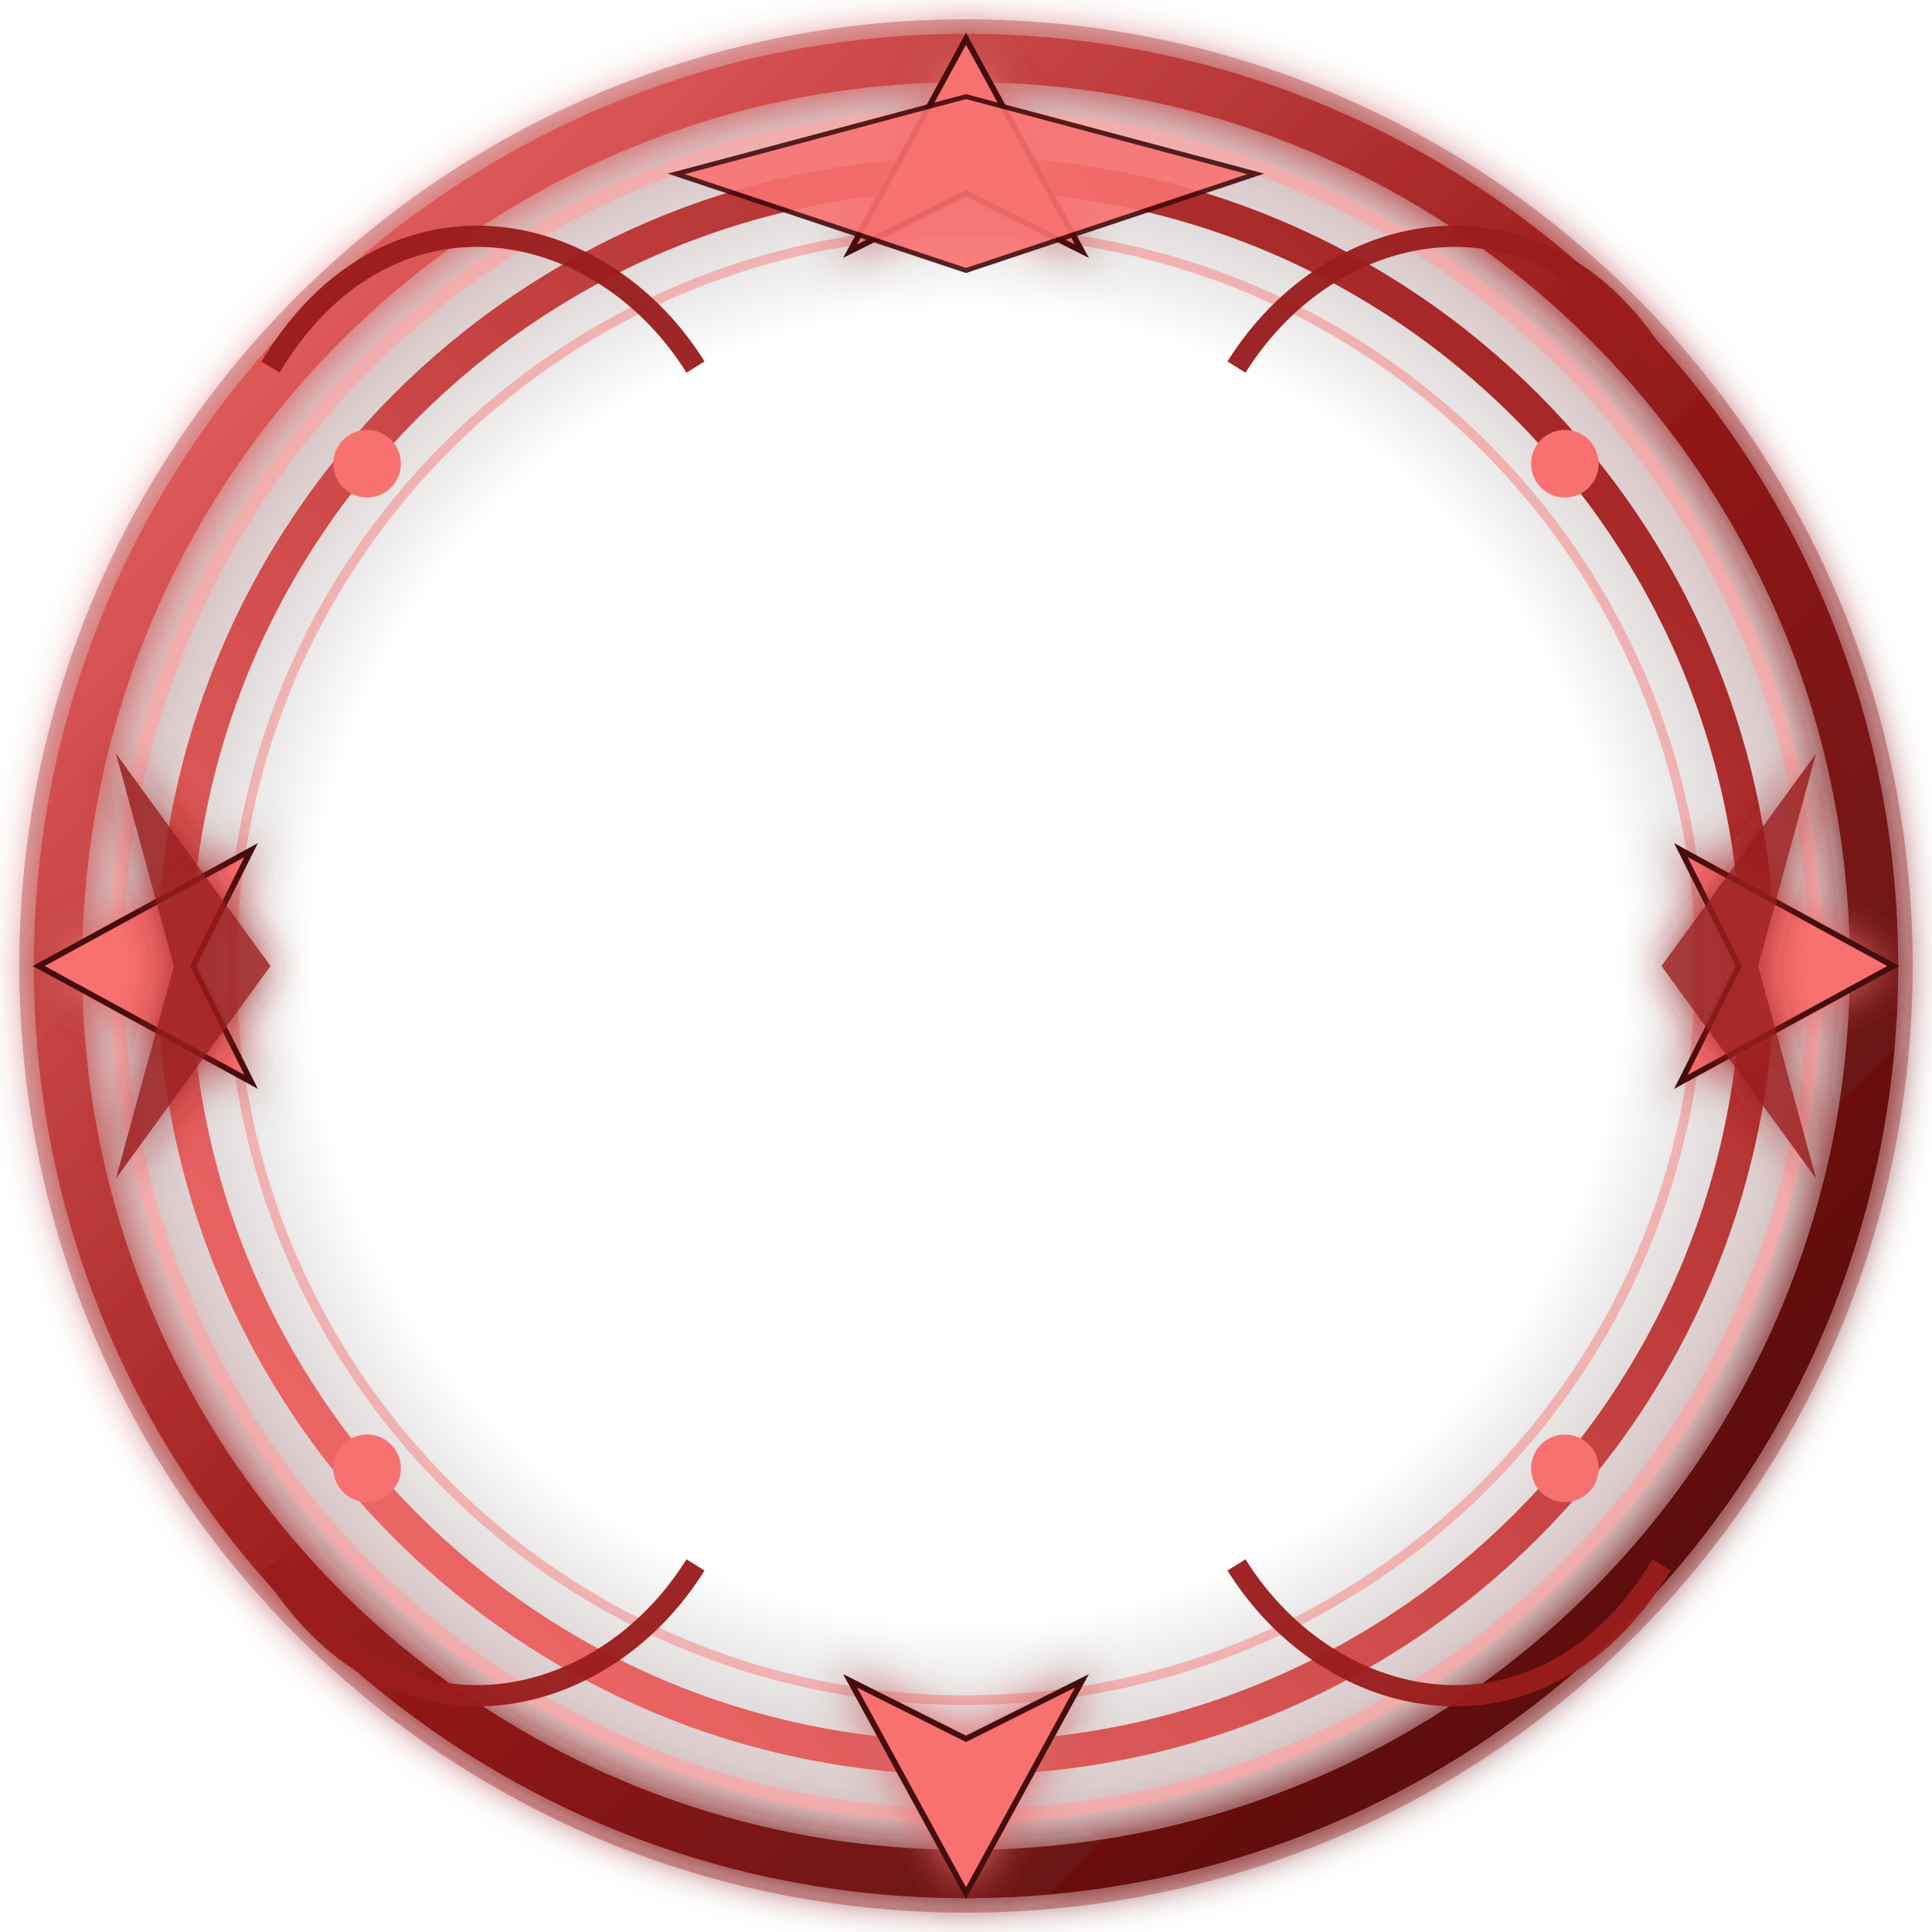
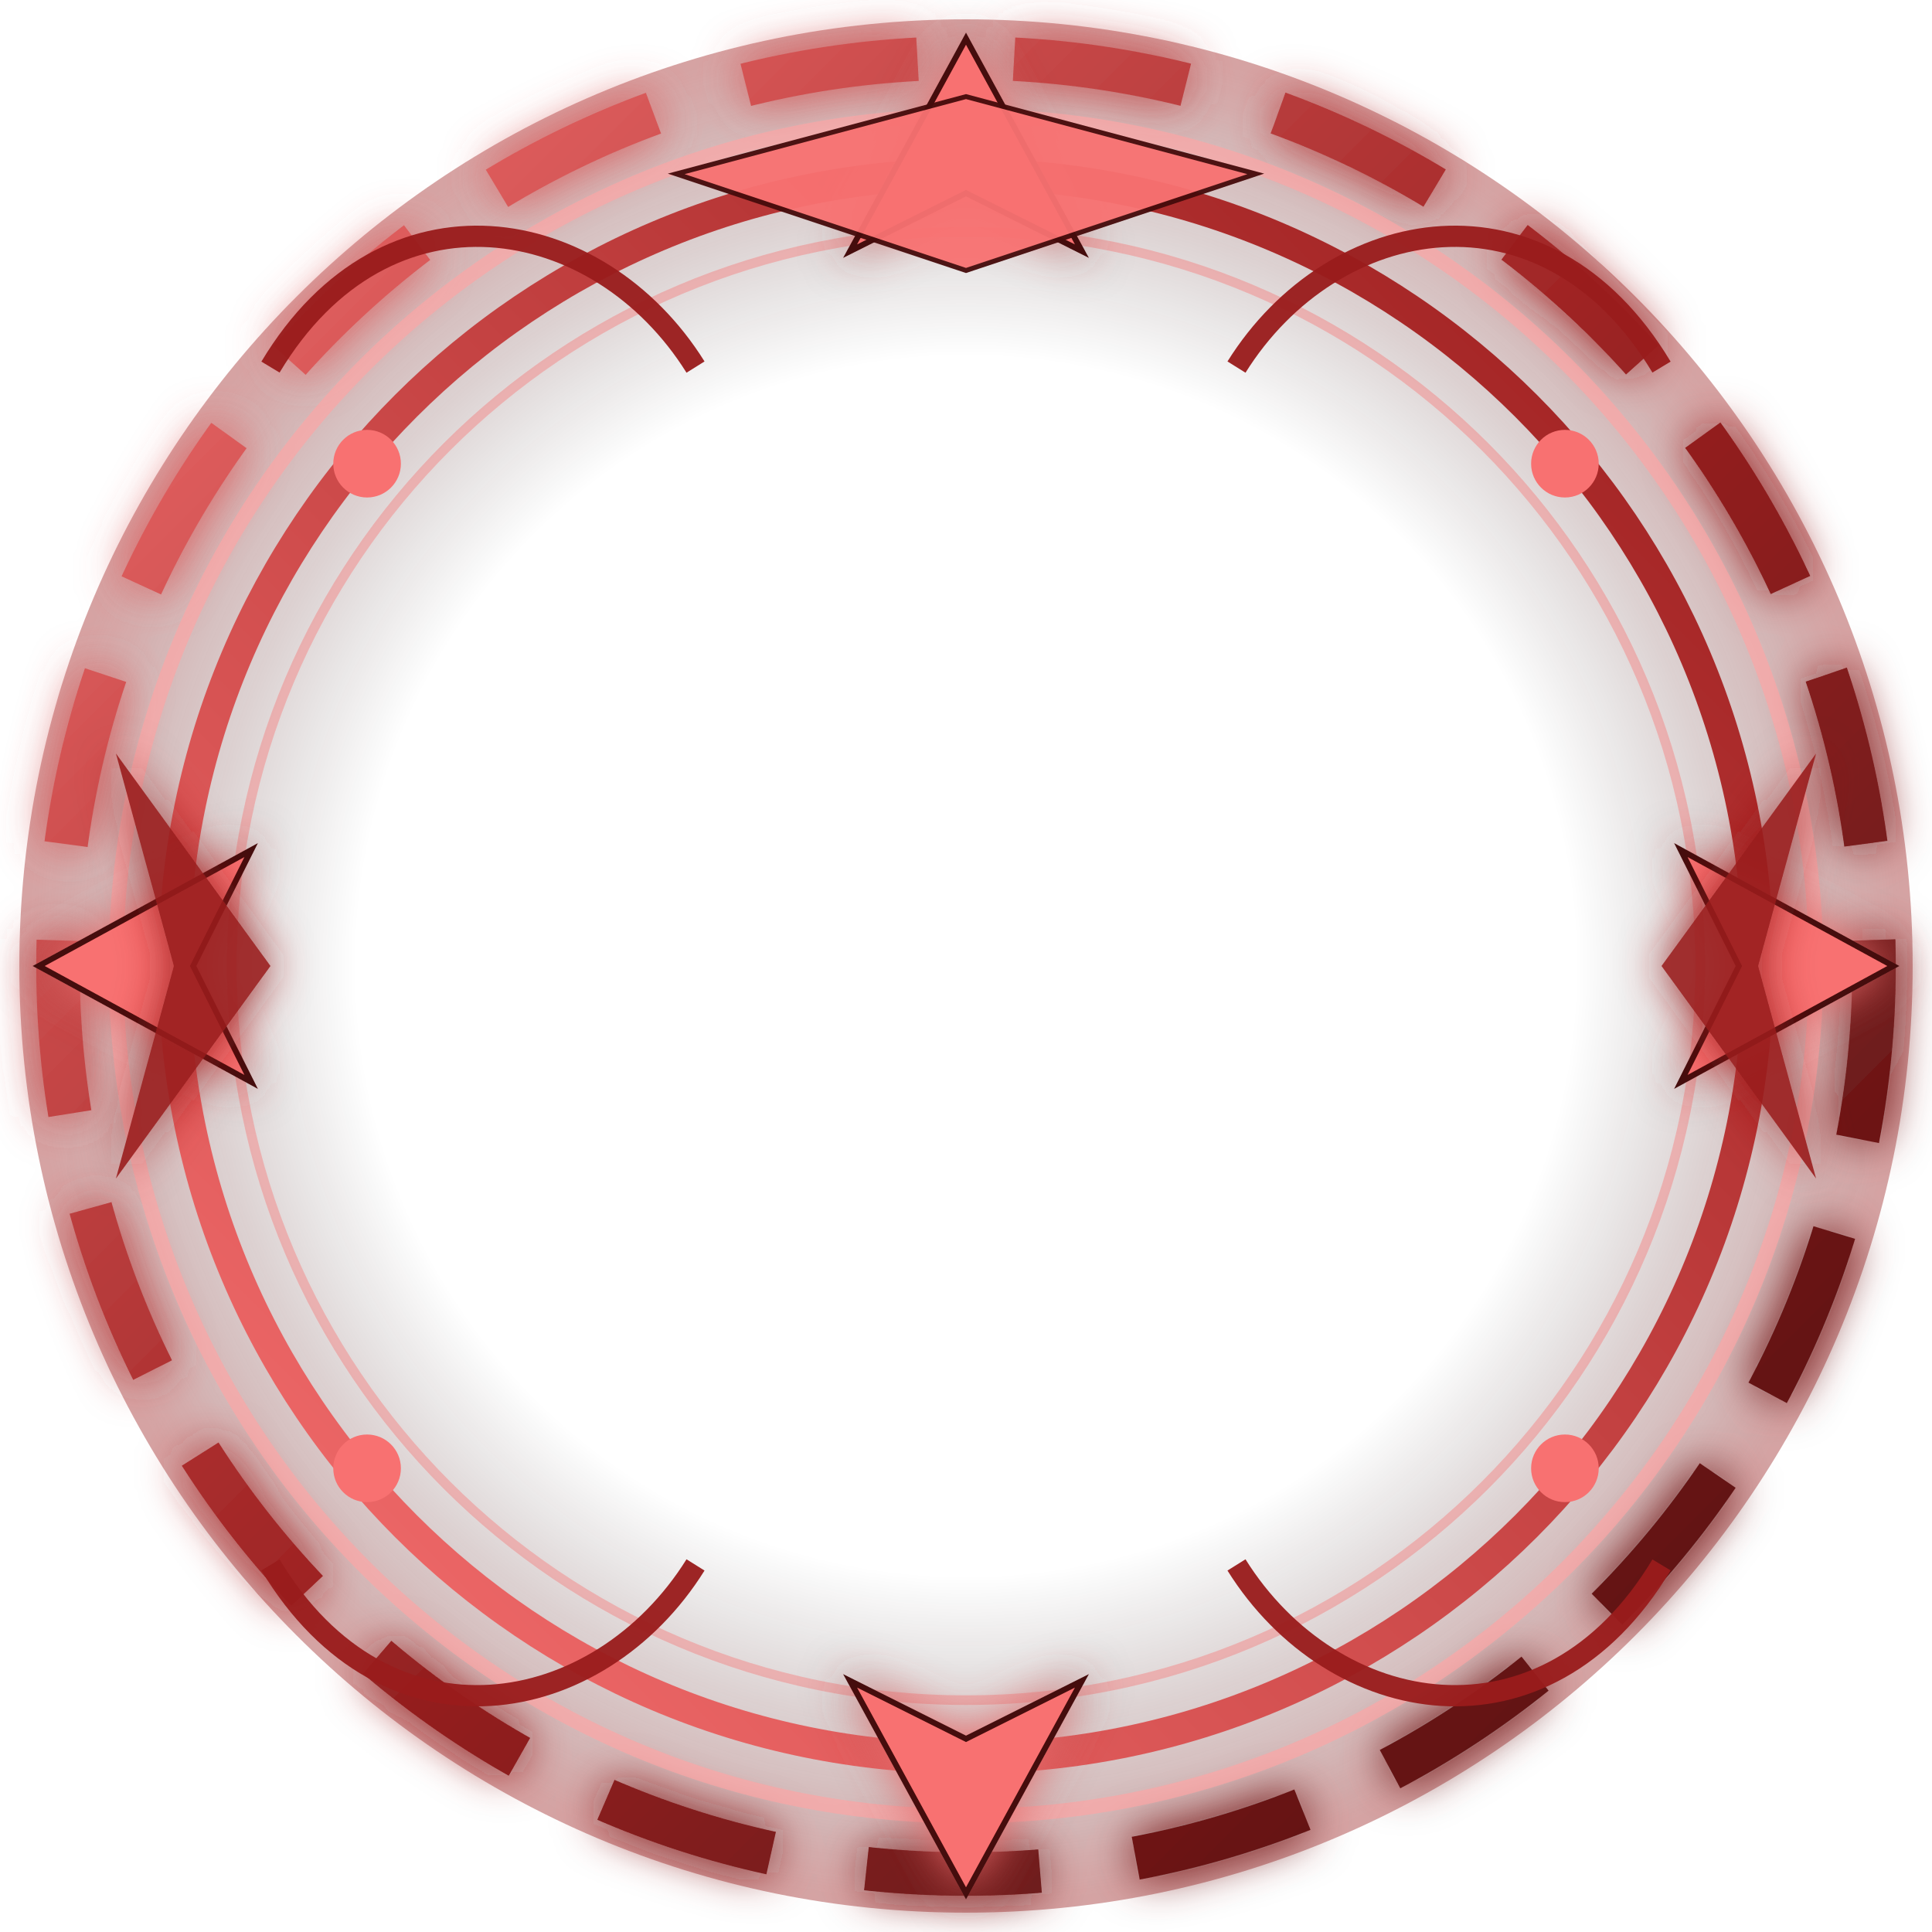
<svg xmlns="http://www.w3.org/2000/svg" viewBox="0 0 200 200" fill="none">
  <defs>
    <linearGradient id="a-darklord" x1="0" y1="0" x2="1" y2="1">
-       <stop offset="0%" stop-color="#F87171" />
+       <stop offset="0%" stop-color="#F87171">
+         <animate attributeName="stop-color" values="#F87171;#991B1B;#F87171" dur="3s" repeatCount="indefinite" />
+       </stop>
      <stop offset="50%" stop-color="#991B1B" />
-       <stop offset="100%" stop-color="#450A0A" />
+       <stop offset="100%" stop-color="#450A0A">
+         <animate attributeName="stop-color" values="#450A0A;#F87171;#450A0A" dur="3s" repeatCount="indefinite" />
+       </stop>
    </linearGradient>
    <linearGradient id="b-darklord" x1="1" y1="0" x2="0" y2="1">
      <stop offset="0%" stop-color="#991B1B" />
      <stop offset="100%" stop-color="#F87171" />
    </linearGradient>
    <radialGradient id="r-darklord" cx="50%" cy="50%" r="50%">
-       <stop offset="70%" stop-color="transparent" />
-       <stop offset="100%" stop-color="#991B1B" stop-opacity="0.35" />
+       <stop offset="65%" stop-color="transparent" />
+       <stop offset="100%" stop-color="#991B1B" stop-opacity="0.4">
+         <animate attributeName="stop-opacity" values="0.25;0.55;0.25" dur="2.2s" repeatCount="indefinite" />
+       </stop>
    </radialGradient>
-     <filter id="gl-darklord" x="-25%" y="-25%" width="150%" height="150%">
-       <feGaussianBlur stdDeviation="2.2" result="b" />
+     <filter id="gl-darklord" x="-30%" y="-30%" width="160%" height="160%">
+       <feGaussianBlur stdDeviation="2.4" result="b" />
      <feMerge>
        <feMergeNode in="b" />
        <feMergeNode in="SourceGraphic" />
      </feMerge>
    </filter>
  </defs>
  <circle cx="100" cy="100" r="98" fill="url(#r-darklord)" />
-   <circle cx="100" cy="100" r="94" stroke="url(#a-darklord)" stroke-width="5" filter="url(#gl-darklord)" />
+   <g>
+     <animateTransform attributeName="transform" type="rotate" from="0 100 100" to="360 100 100" dur="12s" repeatCount="indefinite" />
+     <circle cx="100" cy="100" r="94" stroke="url(#a-darklord)" stroke-width="4.5" stroke-dasharray="18 10" fill="none" filter="url(#gl-darklord)" opacity="0.95" />
+   </g>
  <circle cx="100" cy="100" r="88" stroke="#FCA5A5" stroke-width="1.5" opacity="0.7" />
-   <circle cx="100" cy="100" r="82" stroke="url(#b-darklord)" stroke-width="3.5" />
-   <circle cx="100" cy="100" r="76" stroke="#F87171" stroke-width="1" opacity="0.45" />
-   <g filter="url(#gl-darklord)" fill="#F87171" stroke="#450A0A" stroke-width="0.6">
-     <path d="M100 4 L112 26 L100 20 L88 26 Z" />
-     <path d="M100 196 L112 174 L100 180 L88 174 Z" />
-     <path d="M4 100 L26 112 L20 100 L26 88 Z" />
-     <path d="M196 100 L174 112 L180 100 L174 88 Z" />
+   <circle cx="100" cy="100" r="82" stroke="url(#b-darklord)" stroke-width="3.2" fill="none" />
+   <circle cx="100" cy="100" r="76" stroke="#F87171" stroke-width="1" opacity="0.4" />
+   <g filter="url(#gl-darklord)">
+     <animateTransform attributeName="transform" type="rotate" from="360 100 100" to="0 100 100" dur="18s" repeatCount="indefinite" />
+     <g fill="#F87171" stroke="#450A0A" stroke-width="0.6">
+       <path d="M100 4 L112 26 L100 20 L88 26 Z" />
+       <path d="M100 196 L112 174 L100 180 L88 174 Z" />
+       <path d="M4 100 L26 112 L20 100 L26 88 Z" />
+       <path d="M196 100 L174 112 L180 100 L174 88 Z" />
+     </g>
  </g>
  <g stroke="#991B1B" stroke-width="2.2" fill="none" opacity="0.95">
    <path d="M28 38 C40 18 62 22 72 38" />
    <path d="M172 38 C160 18 138 22 128 38" />
    <path d="M28 162 C40 182 62 178 72 162" />
    <path d="M172 162 C160 182 138 178 128 162" />
  </g>
  <g fill="#F87171">
-     <circle cx="38" cy="48" r="3.5" />
-     <circle cx="162" cy="48" r="3.5" />
-     <circle cx="38" cy="152" r="3.5" />
-     <circle cx="162" cy="152" r="3.5" />
+     <circle cx="38" cy="48" r="3.5">
+       <animate attributeName="r" values="3;4.2;3" dur="1.8s" repeatCount="indefinite" />
+     </circle>
+     <circle cx="162" cy="48" r="3.5">
+       <animate attributeName="r" values="3;4.2;3" dur="1.8s" begin="0.4s" repeatCount="indefinite" />
+     </circle>
+     <circle cx="38" cy="152" r="3.5">
+       <animate attributeName="r" values="3;4.2;3" dur="1.8s" begin="0.8s" repeatCount="indefinite" />
+     </circle>
+     <circle cx="162" cy="152" r="3.5">
+       <animate attributeName="r" values="3;4.2;3" dur="1.8s" begin="1.2s" repeatCount="indefinite" />
+     </circle>
  </g>
-   <g fill="#991B1B" opacity="0.85" filter="url(#gl-darklord)">
+   <g fill="#991B1B" opacity="0.9" filter="url(#gl-darklord)">
    <path d="M12 78 L28 100 L12 122 L18 100 Z" />
    <path d="M188 78 L172 100 L188 122 L182 100 Z" />
  </g>
-   <path d="M70 18 L100 10 L130 18 L100 28 Z" fill="#F87171" stroke="#450A0A" stroke-width="0.5" opacity="0.9" />
+   <path d="M70 18 L100 10 L130 18 L100 28 Z" fill="#F87171" stroke="#450A0A" stroke-width="0.5" opacity="0.95">
+     <animate attributeName="opacity" values="0.7;1;0.7" dur="2s" repeatCount="indefinite" />
+   </path>
</svg>
